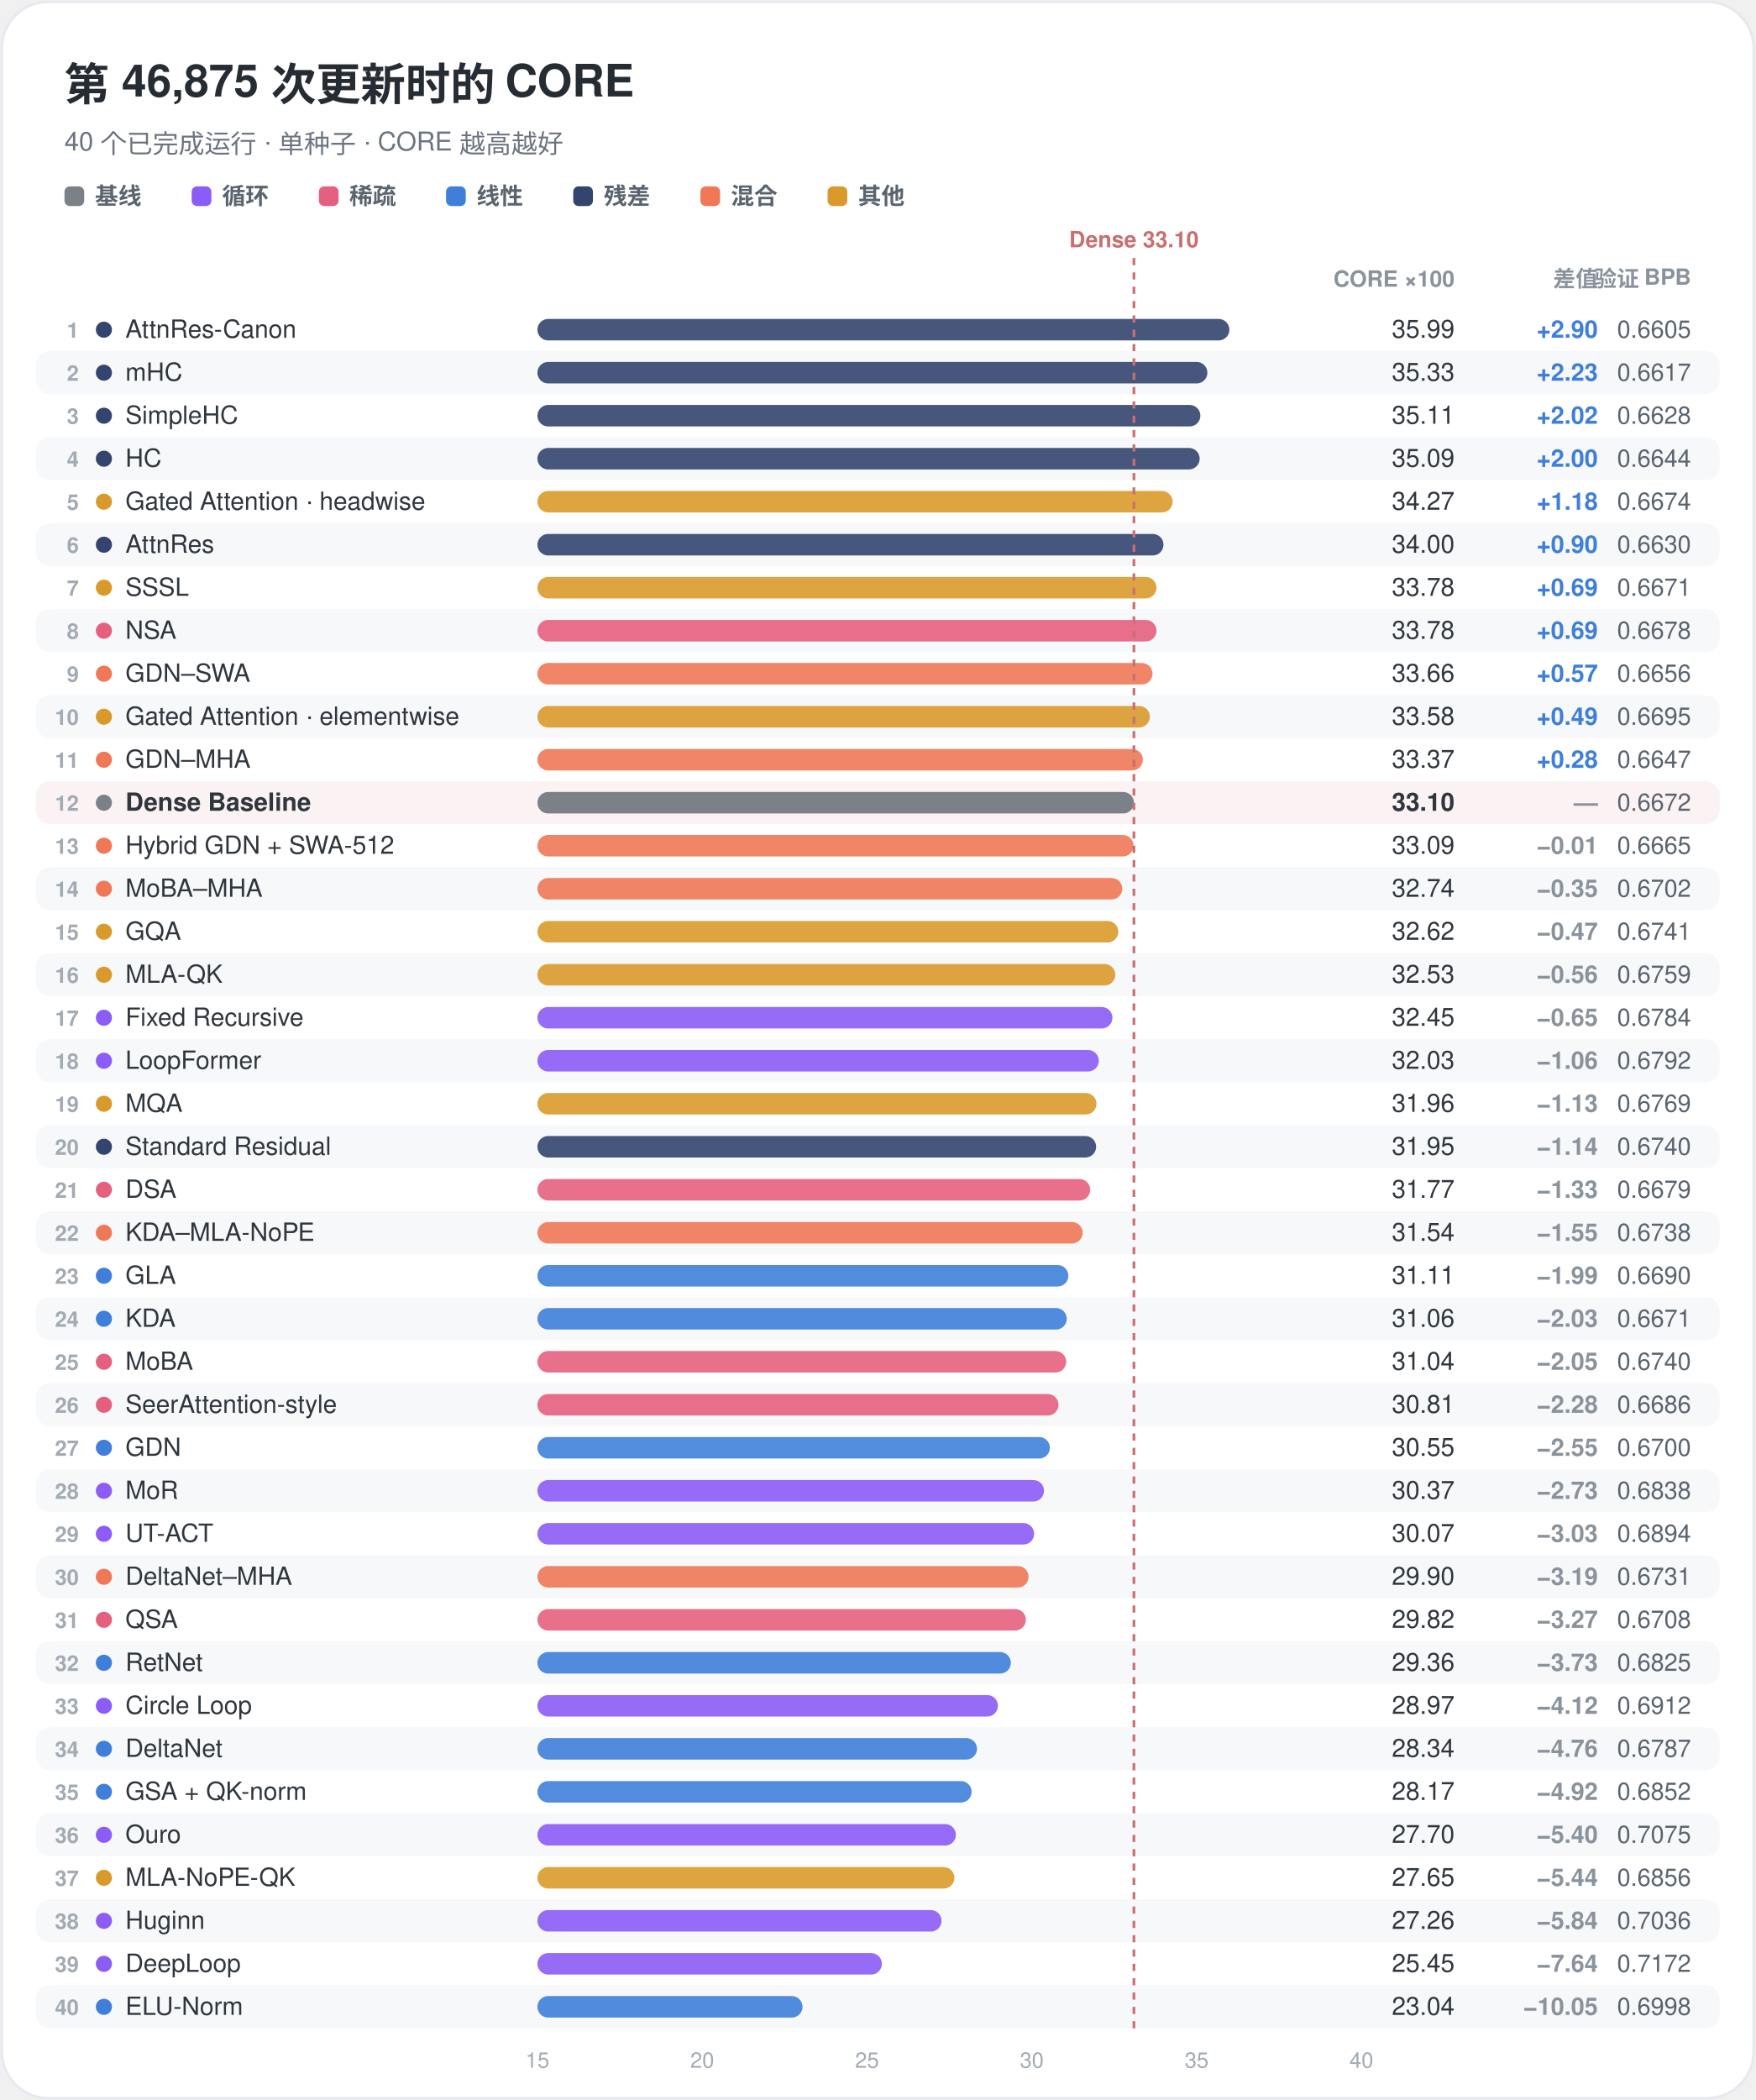
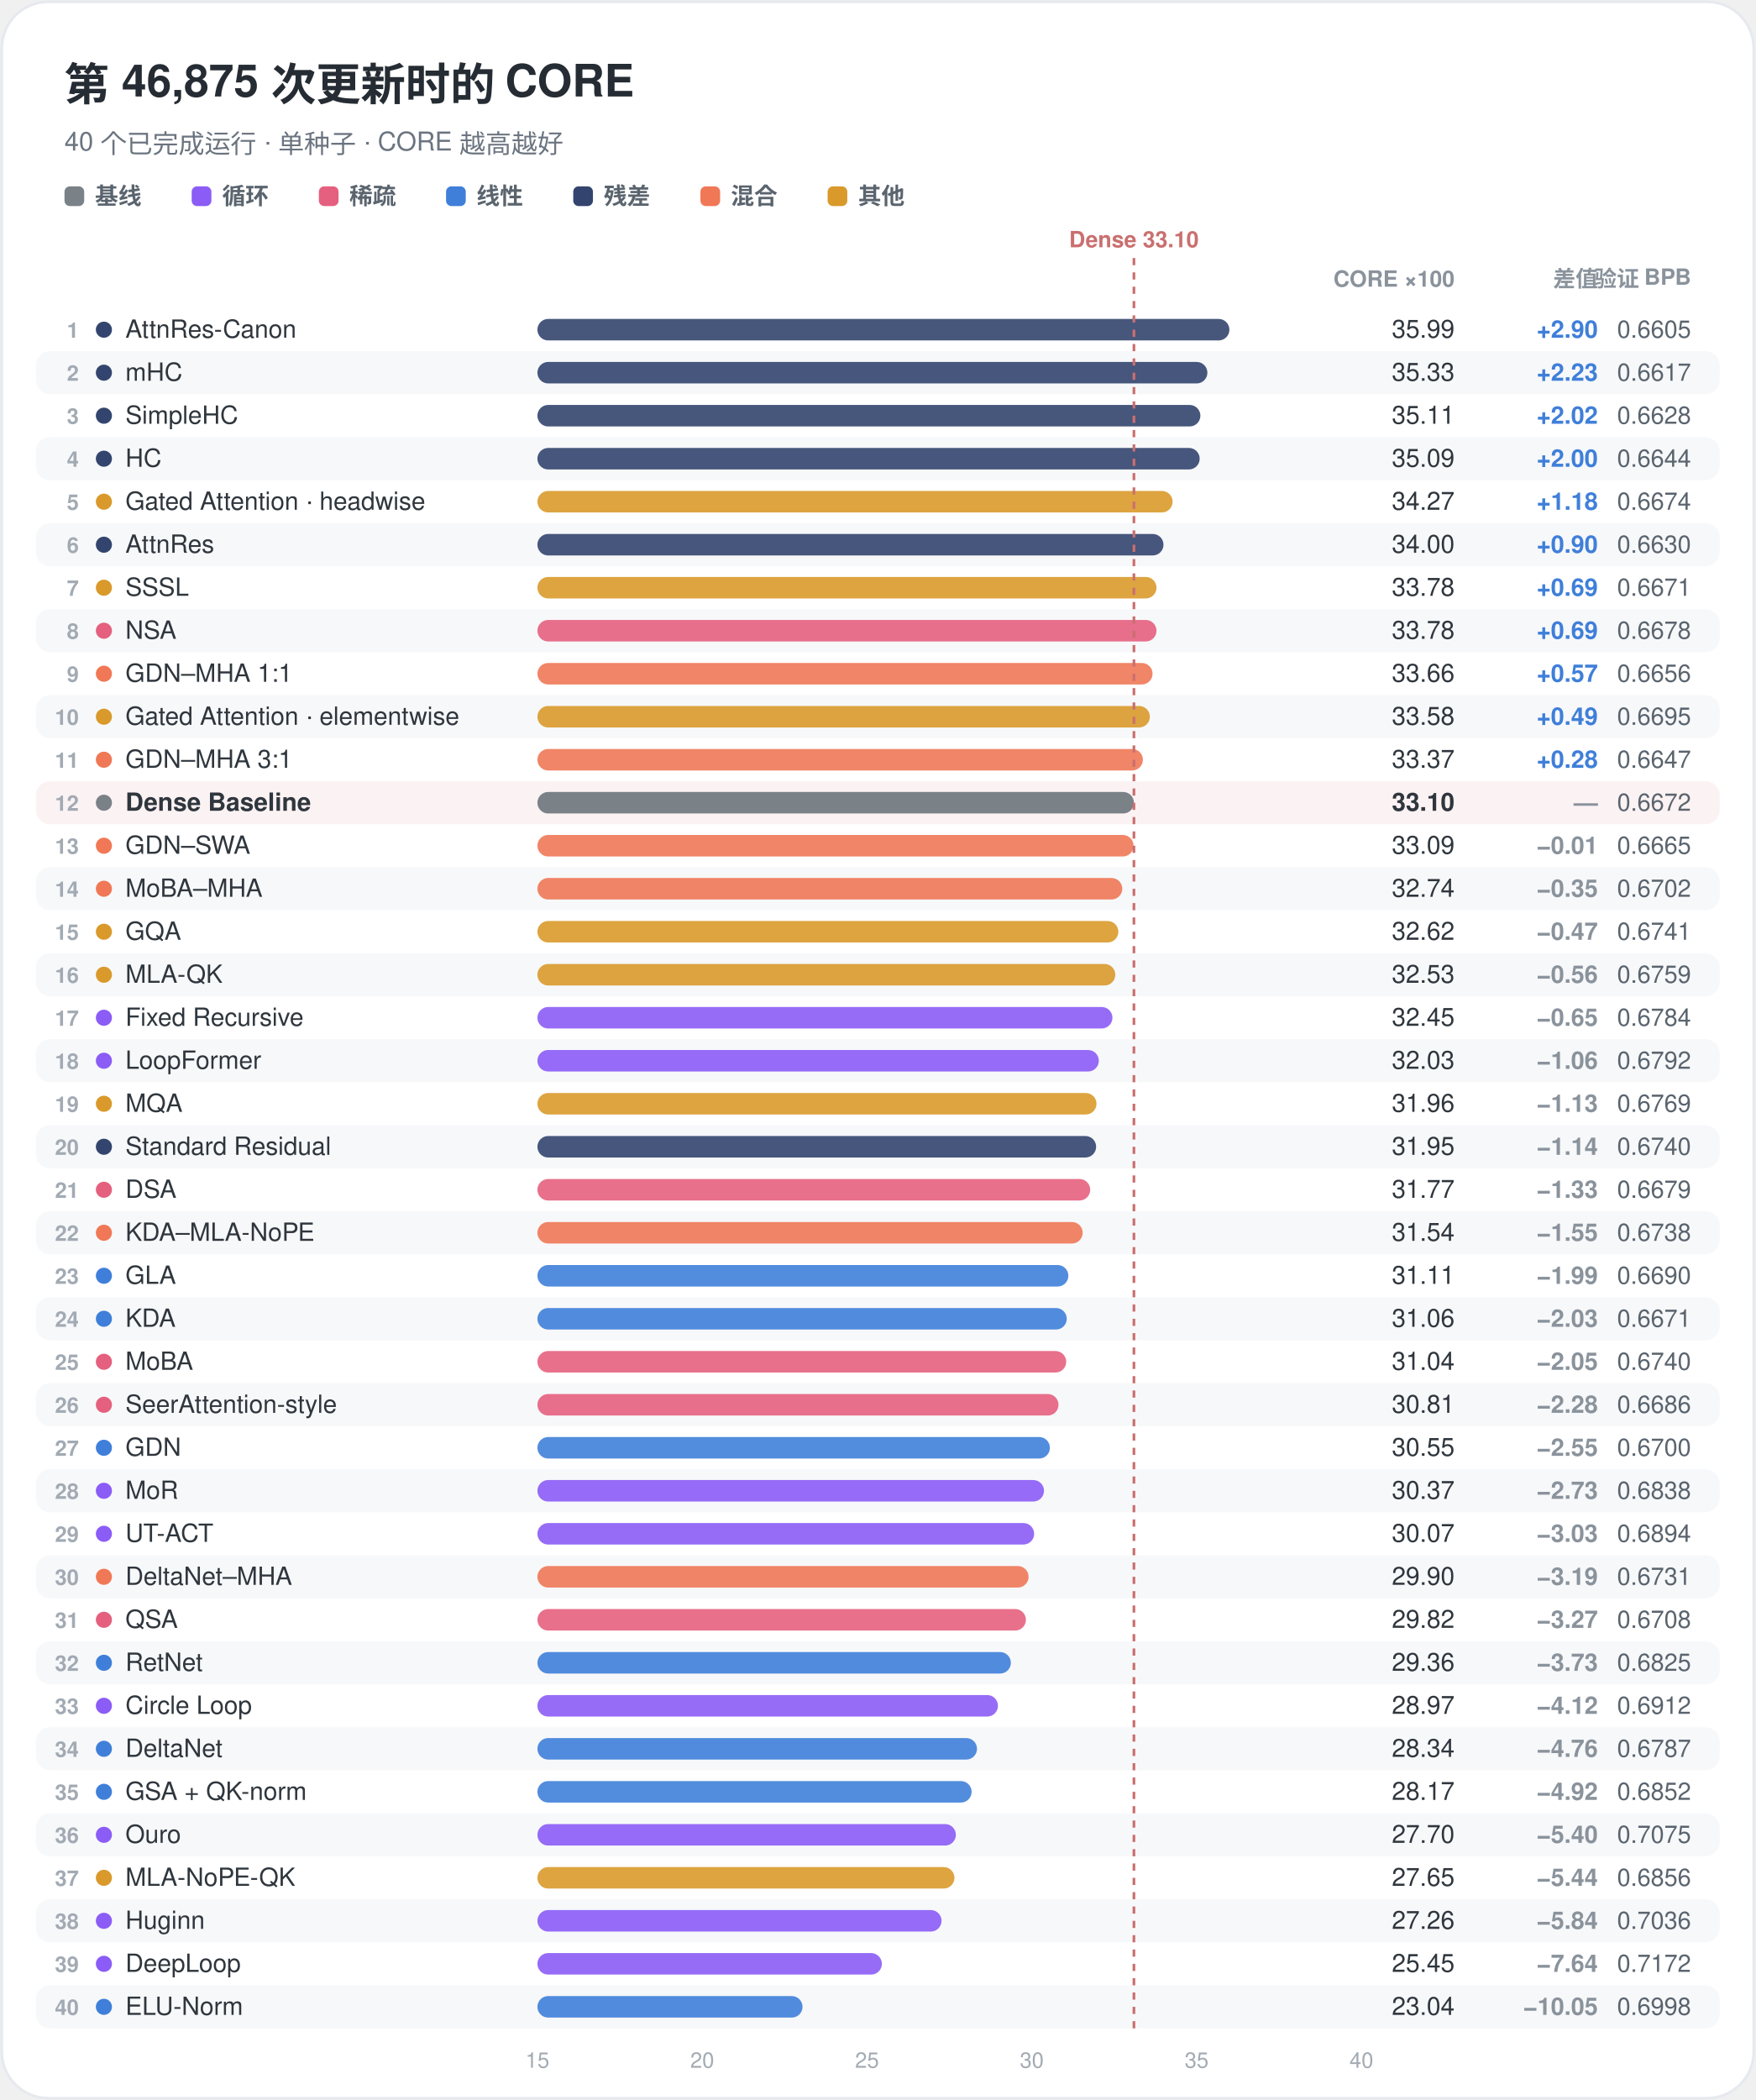
<svg xmlns="http://www.w3.org/2000/svg" width="980" height="1172" viewBox="0 0 980 1172" font-family="'Avenir Next','Segoe UI',-apple-system,Helvetica,Arial,'PingFang SC','Microsoft YaHei',sans-serif">
  <rect x="1" y="1" width="978" height="1170" rx="26" fill="#FFFFFF" stroke="#E6E9EE" stroke-width="1.5" />
  <text x="36" y="56" font-size="25" font-weight="700" fill="#262C33">第 46,875 次更新时的 CORE</text>
  <text x="36" y="84" font-size="14.5" fill="#6B7480">40 个已完成运行 · 单种子 · CORE 越高越好</text>
  <rect x="36" y="104" width="11" height="11" rx="3" fill="#7A8288" />
  <text x="53" y="114" font-size="13" font-weight="600" fill="#5A646E">基线</text>
  <rect x="107" y="104" width="11" height="11" rx="3" fill="#8B5CF6" />
  <text x="124" y="114" font-size="13" font-weight="600" fill="#5A646E">循环</text>
  <rect x="178" y="104" width="11" height="11" rx="3" fill="#E5607E" />
  <text x="195" y="114" font-size="13" font-weight="600" fill="#5A646E">稀疏</text>
  <rect x="249" y="104" width="11" height="11" rx="3" fill="#3F7FD9" />
  <text x="266" y="114" font-size="13" font-weight="600" fill="#5A646E">线性</text>
  <rect x="320" y="104" width="11" height="11" rx="3" fill="#33456E" />
  <text x="337" y="114" font-size="13" font-weight="600" fill="#5A646E">残差</text>
  <rect x="391" y="104" width="11" height="11" rx="3" fill="#F07856" />
  <text x="408" y="114" font-size="13" font-weight="600" fill="#5A646E">混合</text>
  <rect x="462" y="104" width="11" height="11" rx="3" fill="#D99A2B" />
  <text x="479" y="114" font-size="13" font-weight="600" fill="#5A646E">其他</text>
  <text x="812" y="160" font-size="12.5" font-weight="700" fill="#8A939C" text-anchor="end">CORE ×100</text>
  <text x="892" y="160" font-size="12.5" font-weight="700" fill="#8A939C" text-anchor="end">差值</text>
  <text x="944" y="160" font-size="12.5" font-weight="700" fill="#8A939C" text-anchor="end">验证 BPB</text>
  <text x="44" y="188.5" font-size="12" font-weight="600" fill="#A2AAB3" text-anchor="end">1</text>
  <circle cx="58" cy="184" r="4.5" fill="#33456E" />
  <text x="70" y="188.5" font-size="14" font-weight="500" fill="#2F363D">AttnRes-Canon</text>
  <rect x="300" y="178" width="386.3" height="12" rx="6" fill="#33456E" opacity="0.9" />
  <text x="812" y="188.5" font-size="14" font-weight="500" fill="#2F363D" text-anchor="end">35.99</text>
  <text x="892" y="188.5" font-size="13.5" font-weight="700" fill="#3F7FD9" text-anchor="end">+2.90</text>
  <text x="944" y="188.5" font-size="13.5" fill="#5A646E" text-anchor="end">0.6605</text>
  <rect x="20" y="196" width="940" height="24" rx="8" fill="#F7F8FA" />
  <text x="44" y="212.5" font-size="12" font-weight="600" fill="#A2AAB3" text-anchor="end">2</text>
  <circle cx="58" cy="208" r="4.5" fill="#33456E" />
  <text x="70" y="212.5" font-size="14" font-weight="500" fill="#2F363D">mHC</text>
  <rect x="300" y="202" width="374.0" height="12" rx="6" fill="#33456E" opacity="0.9" />
  <text x="812" y="212.5" font-size="14" font-weight="500" fill="#2F363D" text-anchor="end">35.33</text>
  <text x="892" y="212.5" font-size="13.5" font-weight="700" fill="#3F7FD9" text-anchor="end">+2.23</text>
  <text x="944" y="212.5" font-size="13.5" fill="#5A646E" text-anchor="end">0.6617</text>
  <text x="44" y="236.5" font-size="12" font-weight="600" fill="#A2AAB3" text-anchor="end">3</text>
  <circle cx="58" cy="232" r="4.5" fill="#33456E" />
  <text x="70" y="236.5" font-size="14" font-weight="500" fill="#2F363D">SimpleHC</text>
  <rect x="300" y="226" width="370.1" height="12" rx="6" fill="#33456E" opacity="0.9" />
  <text x="812" y="236.5" font-size="14" font-weight="500" fill="#2F363D" text-anchor="end">35.11</text>
  <text x="892" y="236.5" font-size="13.5" font-weight="700" fill="#3F7FD9" text-anchor="end">+2.02</text>
  <text x="944" y="236.5" font-size="13.5" fill="#5A646E" text-anchor="end">0.6628</text>
  <rect x="20" y="244" width="940" height="24" rx="8" fill="#F7F8FA" />
  <text x="44" y="260.5" font-size="12" font-weight="600" fill="#A2AAB3" text-anchor="end">4</text>
  <circle cx="58" cy="256" r="4.5" fill="#33456E" />
  <text x="70" y="260.5" font-size="14" font-weight="500" fill="#2F363D">HC</text>
  <rect x="300" y="250" width="369.7" height="12" rx="6" fill="#33456E" opacity="0.9" />
  <text x="812" y="260.5" font-size="14" font-weight="500" fill="#2F363D" text-anchor="end">35.09</text>
  <text x="892" y="260.5" font-size="13.5" font-weight="700" fill="#3F7FD9" text-anchor="end">+2.00</text>
  <text x="944" y="260.5" font-size="13.5" fill="#5A646E" text-anchor="end">0.6644</text>
  <text x="44" y="284.5" font-size="12" font-weight="600" fill="#A2AAB3" text-anchor="end">5</text>
  <circle cx="58" cy="280" r="4.5" fill="#D99A2B" />
  <text x="70" y="284.5" font-size="14" font-weight="500" fill="#2F363D">Gated Attention · headwise</text>
  <rect x="300" y="274" width="354.6" height="12" rx="6" fill="#D99A2B" opacity="0.9" />
  <text x="812" y="284.5" font-size="14" font-weight="500" fill="#2F363D" text-anchor="end">34.27</text>
  <text x="892" y="284.5" font-size="13.5" font-weight="700" fill="#3F7FD9" text-anchor="end">+1.18</text>
  <text x="944" y="284.5" font-size="13.5" fill="#5A646E" text-anchor="end">0.6674</text>
  <rect x="20" y="292" width="940" height="24" rx="8" fill="#F7F8FA" />
  <text x="44" y="308.5" font-size="12" font-weight="600" fill="#A2AAB3" text-anchor="end">6</text>
  <circle cx="58" cy="304" r="4.5" fill="#33456E" />
  <text x="70" y="308.5" font-size="14" font-weight="500" fill="#2F363D">AttnRes</text>
  <rect x="300" y="298" width="349.5" height="12" rx="6" fill="#33456E" opacity="0.9" />
  <text x="812" y="308.5" font-size="14" font-weight="500" fill="#2F363D" text-anchor="end">34.00</text>
  <text x="892" y="308.5" font-size="13.5" font-weight="700" fill="#3F7FD9" text-anchor="end">+0.90</text>
  <text x="944" y="308.5" font-size="13.5" fill="#5A646E" text-anchor="end">0.6630</text>
  <text x="44" y="332.5" font-size="12" font-weight="600" fill="#A2AAB3" text-anchor="end">7</text>
  <circle cx="58" cy="328" r="4.5" fill="#D99A2B" />
  <text x="70" y="332.5" font-size="14" font-weight="500" fill="#2F363D">SSSL</text>
  <rect x="300" y="322" width="345.6" height="12" rx="6" fill="#D99A2B" opacity="0.9" />
  <text x="812" y="332.5" font-size="14" font-weight="500" fill="#2F363D" text-anchor="end">33.78</text>
  <text x="892" y="332.5" font-size="13.5" font-weight="700" fill="#3F7FD9" text-anchor="end">+0.69</text>
  <text x="944" y="332.5" font-size="13.5" fill="#5A646E" text-anchor="end">0.6671</text>
  <rect x="20" y="340" width="940" height="24" rx="8" fill="#F7F8FA" />
  <text x="44" y="356.5" font-size="12" font-weight="600" fill="#A2AAB3" text-anchor="end">8</text>
  <circle cx="58" cy="352" r="4.5" fill="#E5607E" />
  <text x="70" y="356.5" font-size="14" font-weight="500" fill="#2F363D">NSA</text>
  <rect x="300" y="346" width="345.6" height="12" rx="6" fill="#E5607E" opacity="0.9" />
  <text x="812" y="356.5" font-size="14" font-weight="500" fill="#2F363D" text-anchor="end">33.78</text>
  <text x="892" y="356.5" font-size="13.5" font-weight="700" fill="#3F7FD9" text-anchor="end">+0.69</text>
  <text x="944" y="356.5" font-size="13.5" fill="#5A646E" text-anchor="end">0.6678</text>
  <text x="44" y="380.5" font-size="12" font-weight="600" fill="#A2AAB3" text-anchor="end">9</text>
  <circle cx="58" cy="376" r="4.5" fill="#F07856" />
-   <text x="70" y="380.5" font-size="14" font-weight="500" fill="#2F363D">GDN–SWA</text>
+   <text x="70" y="380.5" font-size="14" font-weight="500" fill="#2F363D">GDN–MHA 1:1</text>
  <rect x="300" y="370" width="343.4" height="12" rx="6" fill="#F07856" opacity="0.9" />
  <text x="812" y="380.5" font-size="14" font-weight="500" fill="#2F363D" text-anchor="end">33.66</text>
  <text x="892" y="380.5" font-size="13.5" font-weight="700" fill="#3F7FD9" text-anchor="end">+0.57</text>
  <text x="944" y="380.5" font-size="13.5" fill="#5A646E" text-anchor="end">0.6656</text>
  <rect x="20" y="388" width="940" height="24" rx="8" fill="#F7F8FA" />
  <text x="44" y="404.5" font-size="12" font-weight="600" fill="#A2AAB3" text-anchor="end">10</text>
  <circle cx="58" cy="400" r="4.5" fill="#D99A2B" />
  <text x="70" y="404.5" font-size="14" font-weight="500" fill="#2F363D">Gated Attention · elementwise</text>
  <rect x="300" y="394" width="341.9" height="12" rx="6" fill="#D99A2B" opacity="0.9" />
  <text x="812" y="404.5" font-size="14" font-weight="500" fill="#2F363D" text-anchor="end">33.58</text>
  <text x="892" y="404.5" font-size="13.5" font-weight="700" fill="#3F7FD9" text-anchor="end">+0.49</text>
  <text x="944" y="404.5" font-size="13.5" fill="#5A646E" text-anchor="end">0.6695</text>
  <text x="44" y="428.5" font-size="12" font-weight="600" fill="#A2AAB3" text-anchor="end">11</text>
  <circle cx="58" cy="424" r="4.5" fill="#F07856" />
-   <text x="70" y="428.5" font-size="14" font-weight="500" fill="#2F363D">GDN–MHA</text>
+   <text x="70" y="428.5" font-size="14" font-weight="500" fill="#2F363D">GDN–MHA 3:1</text>
  <rect x="300" y="418" width="338.0" height="12" rx="6" fill="#F07856" opacity="0.9" />
  <text x="812" y="428.5" font-size="14" font-weight="500" fill="#2F363D" text-anchor="end">33.37</text>
  <text x="892" y="428.5" font-size="13.5" font-weight="700" fill="#3F7FD9" text-anchor="end">+0.28</text>
  <text x="944" y="428.5" font-size="13.5" fill="#5A646E" text-anchor="end">0.6647</text>
  <rect x="20" y="436" width="940" height="24" rx="8" fill="#FBF2F3" />
  <text x="44" y="452.5" font-size="12" font-weight="600" fill="#A2AAB3" text-anchor="end">12</text>
  <circle cx="58" cy="448" r="4.5" fill="#7A8288" />
  <text x="70" y="452.5" font-size="14" font-weight="700" fill="#2F363D">Dense Baseline</text>
  <rect x="300" y="442" width="333.0" height="12" rx="6" fill="#7A8288" opacity="1" />
  <text x="812" y="452.5" font-size="14" font-weight="700" fill="#2F363D" text-anchor="end">33.10</text>
  <text x="892" y="452.5" font-size="13.5" font-weight="700" fill="#8A939C" text-anchor="end">—</text>
  <text x="944" y="452.5" font-size="13.5" fill="#5A646E" text-anchor="end">0.6672</text>
  <text x="44" y="476.5" font-size="12" font-weight="600" fill="#A2AAB3" text-anchor="end">13</text>
  <circle cx="58" cy="472" r="4.5" fill="#F07856" />
-   <text x="70" y="476.5" font-size="14" font-weight="500" fill="#2F363D">Hybrid GDN + SWA-512</text>
+   <text x="70" y="476.5" font-size="14" font-weight="500" fill="#2F363D">GDN–SWA</text>
  <rect x="300" y="466" width="332.8" height="12" rx="6" fill="#F07856" opacity="0.9" />
  <text x="812" y="476.5" font-size="14" font-weight="500" fill="#2F363D" text-anchor="end">33.09</text>
  <text x="892" y="476.5" font-size="13.5" font-weight="700" fill="#8A939C" text-anchor="end">−0.01</text>
  <text x="944" y="476.5" font-size="13.5" fill="#5A646E" text-anchor="end">0.6665</text>
  <rect x="20" y="484" width="940" height="24" rx="8" fill="#F7F8FA" />
  <text x="44" y="500.5" font-size="12" font-weight="600" fill="#A2AAB3" text-anchor="end">14</text>
  <circle cx="58" cy="496" r="4.5" fill="#F07856" />
  <text x="70" y="500.5" font-size="14" font-weight="500" fill="#2F363D">MoBA–MHA</text>
  <rect x="300" y="490" width="326.5" height="12" rx="6" fill="#F07856" opacity="0.9" />
  <text x="812" y="500.5" font-size="14" font-weight="500" fill="#2F363D" text-anchor="end">32.74</text>
  <text x="892" y="500.5" font-size="13.5" font-weight="700" fill="#8A939C" text-anchor="end">−0.35</text>
  <text x="944" y="500.5" font-size="13.5" fill="#5A646E" text-anchor="end">0.6702</text>
  <text x="44" y="524.5" font-size="12" font-weight="600" fill="#A2AAB3" text-anchor="end">15</text>
  <circle cx="58" cy="520" r="4.5" fill="#D99A2B" />
  <text x="70" y="524.5" font-size="14" font-weight="500" fill="#2F363D">GQA</text>
  <rect x="300" y="514" width="324.3" height="12" rx="6" fill="#D99A2B" opacity="0.9" />
  <text x="812" y="524.5" font-size="14" font-weight="500" fill="#2F363D" text-anchor="end">32.62</text>
  <text x="892" y="524.5" font-size="13.5" font-weight="700" fill="#8A939C" text-anchor="end">−0.47</text>
  <text x="944" y="524.5" font-size="13.5" fill="#5A646E" text-anchor="end">0.6741</text>
  <rect x="20" y="532" width="940" height="24" rx="8" fill="#F7F8FA" />
  <text x="44" y="548.5" font-size="12" font-weight="600" fill="#A2AAB3" text-anchor="end">16</text>
  <circle cx="58" cy="544" r="4.5" fill="#D99A2B" />
  <text x="70" y="548.5" font-size="14" font-weight="500" fill="#2F363D">MLA-QK</text>
  <rect x="300" y="538" width="322.6" height="12" rx="6" fill="#D99A2B" opacity="0.9" />
  <text x="812" y="548.5" font-size="14" font-weight="500" fill="#2F363D" text-anchor="end">32.53</text>
  <text x="892" y="548.5" font-size="13.5" font-weight="700" fill="#8A939C" text-anchor="end">−0.56</text>
  <text x="944" y="548.5" font-size="13.5" fill="#5A646E" text-anchor="end">0.6759</text>
  <text x="44" y="572.5" font-size="12" font-weight="600" fill="#A2AAB3" text-anchor="end">17</text>
  <circle cx="58" cy="568" r="4.5" fill="#8B5CF6" />
  <text x="70" y="572.5" font-size="14" font-weight="500" fill="#2F363D">Fixed Recursive</text>
  <rect x="300" y="562" width="321.0" height="12" rx="6" fill="#8B5CF6" opacity="0.9" />
  <text x="812" y="572.5" font-size="14" font-weight="500" fill="#2F363D" text-anchor="end">32.45</text>
  <text x="892" y="572.5" font-size="13.5" font-weight="700" fill="#8A939C" text-anchor="end">−0.65</text>
  <text x="944" y="572.5" font-size="13.5" fill="#5A646E" text-anchor="end">0.6784</text>
  <rect x="20" y="580" width="940" height="24" rx="8" fill="#F7F8FA" />
  <text x="44" y="596.5" font-size="12" font-weight="600" fill="#A2AAB3" text-anchor="end">18</text>
  <circle cx="58" cy="592" r="4.5" fill="#8B5CF6" />
  <text x="70" y="596.5" font-size="14" font-weight="500" fill="#2F363D">LoopFormer</text>
  <rect x="300" y="586" width="313.4" height="12" rx="6" fill="#8B5CF6" opacity="0.9" />
  <text x="812" y="596.5" font-size="14" font-weight="500" fill="#2F363D" text-anchor="end">32.03</text>
  <text x="892" y="596.5" font-size="13.5" font-weight="700" fill="#8A939C" text-anchor="end">−1.06</text>
  <text x="944" y="596.5" font-size="13.5" fill="#5A646E" text-anchor="end">0.6792</text>
  <text x="44" y="620.5" font-size="12" font-weight="600" fill="#A2AAB3" text-anchor="end">19</text>
  <circle cx="58" cy="616" r="4.5" fill="#D99A2B" />
  <text x="70" y="620.5" font-size="14" font-weight="500" fill="#2F363D">MQA</text>
  <rect x="300" y="610" width="312.1" height="12" rx="6" fill="#D99A2B" opacity="0.9" />
  <text x="812" y="620.5" font-size="14" font-weight="500" fill="#2F363D" text-anchor="end">31.96</text>
  <text x="892" y="620.5" font-size="13.5" font-weight="700" fill="#8A939C" text-anchor="end">−1.13</text>
  <text x="944" y="620.5" font-size="13.5" fill="#5A646E" text-anchor="end">0.6769</text>
  <rect x="20" y="628" width="940" height="24" rx="8" fill="#F7F8FA" />
  <text x="44" y="644.5" font-size="12" font-weight="600" fill="#A2AAB3" text-anchor="end">20</text>
  <circle cx="58" cy="640" r="4.5" fill="#33456E" />
  <text x="70" y="644.5" font-size="14" font-weight="500" fill="#2F363D">Standard Residual</text>
  <rect x="300" y="634" width="311.9" height="12" rx="6" fill="#33456E" opacity="0.9" />
  <text x="812" y="644.5" font-size="14" font-weight="500" fill="#2F363D" text-anchor="end">31.95</text>
  <text x="892" y="644.5" font-size="13.5" font-weight="700" fill="#8A939C" text-anchor="end">−1.14</text>
  <text x="944" y="644.5" font-size="13.5" fill="#5A646E" text-anchor="end">0.6740</text>
  <text x="44" y="668.5" font-size="12" font-weight="600" fill="#A2AAB3" text-anchor="end">21</text>
  <circle cx="58" cy="664" r="4.5" fill="#E5607E" />
  <text x="70" y="668.5" font-size="14" font-weight="500" fill="#2F363D">DSA</text>
  <rect x="300" y="658" width="308.6" height="12" rx="6" fill="#E5607E" opacity="0.9" />
  <text x="812" y="668.5" font-size="14" font-weight="500" fill="#2F363D" text-anchor="end">31.77</text>
  <text x="892" y="668.5" font-size="13.5" font-weight="700" fill="#8A939C" text-anchor="end">−1.33</text>
  <text x="944" y="668.5" font-size="13.5" fill="#5A646E" text-anchor="end">0.6679</text>
  <rect x="20" y="676" width="940" height="24" rx="8" fill="#F7F8FA" />
  <text x="44" y="692.5" font-size="12" font-weight="600" fill="#A2AAB3" text-anchor="end">22</text>
  <circle cx="58" cy="688" r="4.5" fill="#F07856" />
  <text x="70" y="692.5" font-size="14" font-weight="500" fill="#2F363D">KDA–MLA-NoPE</text>
  <rect x="300" y="682" width="304.4" height="12" rx="6" fill="#F07856" opacity="0.9" />
  <text x="812" y="692.5" font-size="14" font-weight="500" fill="#2F363D" text-anchor="end">31.54</text>
  <text x="892" y="692.5" font-size="13.5" font-weight="700" fill="#8A939C" text-anchor="end">−1.55</text>
  <text x="944" y="692.5" font-size="13.5" fill="#5A646E" text-anchor="end">0.6738</text>
  <text x="44" y="716.5" font-size="12" font-weight="600" fill="#A2AAB3" text-anchor="end">23</text>
  <circle cx="58" cy="712" r="4.5" fill="#3F7FD9" />
  <text x="70" y="716.5" font-size="14" font-weight="500" fill="#2F363D">GLA</text>
  <rect x="300" y="706" width="296.4" height="12" rx="6" fill="#3F7FD9" opacity="0.9" />
  <text x="812" y="716.5" font-size="14" font-weight="500" fill="#2F363D" text-anchor="end">31.11</text>
  <text x="892" y="716.5" font-size="13.5" font-weight="700" fill="#8A939C" text-anchor="end">−1.99</text>
  <text x="944" y="716.5" font-size="13.5" fill="#5A646E" text-anchor="end">0.6690</text>
  <rect x="20" y="724" width="940" height="24" rx="8" fill="#F7F8FA" />
  <text x="44" y="740.5" font-size="12" font-weight="600" fill="#A2AAB3" text-anchor="end">24</text>
  <circle cx="58" cy="736" r="4.5" fill="#3F7FD9" />
  <text x="70" y="740.5" font-size="14" font-weight="500" fill="#2F363D">KDA</text>
  <rect x="300" y="730" width="295.5" height="12" rx="6" fill="#3F7FD9" opacity="0.9" />
  <text x="812" y="740.5" font-size="14" font-weight="500" fill="#2F363D" text-anchor="end">31.06</text>
  <text x="892" y="740.5" font-size="13.5" font-weight="700" fill="#8A939C" text-anchor="end">−2.03</text>
  <text x="944" y="740.5" font-size="13.5" fill="#5A646E" text-anchor="end">0.6671</text>
  <text x="44" y="764.5" font-size="12" font-weight="600" fill="#A2AAB3" text-anchor="end">25</text>
  <circle cx="58" cy="760" r="4.5" fill="#E5607E" />
  <text x="70" y="764.5" font-size="14" font-weight="500" fill="#2F363D">MoBA</text>
  <rect x="300" y="754" width="295.2" height="12" rx="6" fill="#E5607E" opacity="0.9" />
  <text x="812" y="764.5" font-size="14" font-weight="500" fill="#2F363D" text-anchor="end">31.04</text>
  <text x="892" y="764.5" font-size="13.5" font-weight="700" fill="#8A939C" text-anchor="end">−2.05</text>
  <text x="944" y="764.5" font-size="13.5" fill="#5A646E" text-anchor="end">0.6740</text>
  <rect x="20" y="772" width="940" height="24" rx="8" fill="#F7F8FA" />
  <text x="44" y="788.5" font-size="12" font-weight="600" fill="#A2AAB3" text-anchor="end">26</text>
  <circle cx="58" cy="784" r="4.5" fill="#E5607E" />
  <text x="70" y="788.5" font-size="14" font-weight="500" fill="#2F363D">SeerAttention-style</text>
  <rect x="300" y="778" width="290.9" height="12" rx="6" fill="#E5607E" opacity="0.9" />
  <text x="812" y="788.5" font-size="14" font-weight="500" fill="#2F363D" text-anchor="end">30.81</text>
  <text x="892" y="788.5" font-size="13.5" font-weight="700" fill="#8A939C" text-anchor="end">−2.28</text>
  <text x="944" y="788.5" font-size="13.5" fill="#5A646E" text-anchor="end">0.6686</text>
  <text x="44" y="812.5" font-size="12" font-weight="600" fill="#A2AAB3" text-anchor="end">27</text>
  <circle cx="58" cy="808" r="4.5" fill="#3F7FD9" />
  <text x="70" y="812.5" font-size="14" font-weight="500" fill="#2F363D">GDN</text>
  <rect x="300" y="802" width="286.1" height="12" rx="6" fill="#3F7FD9" opacity="0.9" />
  <text x="812" y="812.5" font-size="14" font-weight="500" fill="#2F363D" text-anchor="end">30.55</text>
  <text x="892" y="812.5" font-size="13.5" font-weight="700" fill="#8A939C" text-anchor="end">−2.55</text>
  <text x="944" y="812.5" font-size="13.5" fill="#5A646E" text-anchor="end">0.6700</text>
  <rect x="20" y="820" width="940" height="24" rx="8" fill="#F7F8FA" />
  <text x="44" y="836.5" font-size="12" font-weight="600" fill="#A2AAB3" text-anchor="end">28</text>
  <circle cx="58" cy="832" r="4.5" fill="#8B5CF6" />
  <text x="70" y="836.5" font-size="14" font-weight="500" fill="#2F363D">MoR</text>
  <rect x="300" y="826" width="282.8" height="12" rx="6" fill="#8B5CF6" opacity="0.9" />
  <text x="812" y="836.5" font-size="14" font-weight="500" fill="#2F363D" text-anchor="end">30.37</text>
  <text x="892" y="836.5" font-size="13.5" font-weight="700" fill="#8A939C" text-anchor="end">−2.73</text>
  <text x="944" y="836.5" font-size="13.5" fill="#5A646E" text-anchor="end">0.6838</text>
  <text x="44" y="860.5" font-size="12" font-weight="600" fill="#A2AAB3" text-anchor="end">29</text>
  <circle cx="58" cy="856" r="4.5" fill="#8B5CF6" />
  <text x="70" y="860.5" font-size="14" font-weight="500" fill="#2F363D">UT-ACT</text>
  <rect x="300" y="850" width="277.3" height="12" rx="6" fill="#8B5CF6" opacity="0.9" />
  <text x="812" y="860.5" font-size="14" font-weight="500" fill="#2F363D" text-anchor="end">30.07</text>
  <text x="892" y="860.5" font-size="13.5" font-weight="700" fill="#8A939C" text-anchor="end">−3.03</text>
  <text x="944" y="860.5" font-size="13.5" fill="#5A646E" text-anchor="end">0.6894</text>
  <rect x="20" y="868" width="940" height="24" rx="8" fill="#F7F8FA" />
  <text x="44" y="884.5" font-size="12" font-weight="600" fill="#A2AAB3" text-anchor="end">30</text>
  <circle cx="58" cy="880" r="4.5" fill="#F07856" />
  <text x="70" y="884.5" font-size="14" font-weight="500" fill="#2F363D">DeltaNet–MHA</text>
  <rect x="300" y="874" width="274.2" height="12" rx="6" fill="#F07856" opacity="0.9" />
  <text x="812" y="884.5" font-size="14" font-weight="500" fill="#2F363D" text-anchor="end">29.90</text>
  <text x="892" y="884.5" font-size="13.5" font-weight="700" fill="#8A939C" text-anchor="end">−3.19</text>
  <text x="944" y="884.5" font-size="13.5" fill="#5A646E" text-anchor="end">0.6731</text>
  <text x="44" y="908.5" font-size="12" font-weight="600" fill="#A2AAB3" text-anchor="end">31</text>
  <circle cx="58" cy="904" r="4.5" fill="#E5607E" />
  <text x="70" y="908.5" font-size="14" font-weight="500" fill="#2F363D">QSA</text>
  <rect x="300" y="898" width="272.7" height="12" rx="6" fill="#E5607E" opacity="0.9" />
  <text x="812" y="908.5" font-size="14" font-weight="500" fill="#2F363D" text-anchor="end">29.82</text>
  <text x="892" y="908.5" font-size="13.5" font-weight="700" fill="#8A939C" text-anchor="end">−3.27</text>
  <text x="944" y="908.5" font-size="13.5" fill="#5A646E" text-anchor="end">0.6708</text>
  <rect x="20" y="916" width="940" height="24" rx="8" fill="#F7F8FA" />
  <text x="44" y="932.5" font-size="12" font-weight="600" fill="#A2AAB3" text-anchor="end">32</text>
  <circle cx="58" cy="928" r="4.5" fill="#3F7FD9" />
  <text x="70" y="932.5" font-size="14" font-weight="500" fill="#2F363D">RetNet</text>
  <rect x="300" y="922" width="264.3" height="12" rx="6" fill="#3F7FD9" opacity="0.9" />
  <text x="812" y="932.5" font-size="14" font-weight="500" fill="#2F363D" text-anchor="end">29.36</text>
  <text x="892" y="932.5" font-size="13.5" font-weight="700" fill="#8A939C" text-anchor="end">−3.73</text>
  <text x="944" y="932.5" font-size="13.5" fill="#5A646E" text-anchor="end">0.6825</text>
  <text x="44" y="956.5" font-size="12" font-weight="600" fill="#A2AAB3" text-anchor="end">33</text>
  <circle cx="58" cy="952" r="4.5" fill="#8B5CF6" />
  <text x="70" y="956.5" font-size="14" font-weight="500" fill="#2F363D">Circle Loop</text>
  <rect x="300" y="946" width="257.1" height="12" rx="6" fill="#8B5CF6" opacity="0.9" />
  <text x="812" y="956.5" font-size="14" font-weight="500" fill="#2F363D" text-anchor="end">28.97</text>
  <text x="892" y="956.5" font-size="13.5" font-weight="700" fill="#8A939C" text-anchor="end">−4.12</text>
  <text x="944" y="956.5" font-size="13.5" fill="#5A646E" text-anchor="end">0.6912</text>
  <rect x="20" y="964" width="940" height="24" rx="8" fill="#F7F8FA" />
  <text x="44" y="980.5" font-size="12" font-weight="600" fill="#A2AAB3" text-anchor="end">34</text>
  <circle cx="58" cy="976" r="4.5" fill="#3F7FD9" />
  <text x="70" y="980.5" font-size="14" font-weight="500" fill="#2F363D">DeltaNet</text>
  <rect x="300" y="970" width="245.4" height="12" rx="6" fill="#3F7FD9" opacity="0.9" />
  <text x="812" y="980.5" font-size="14" font-weight="500" fill="#2F363D" text-anchor="end">28.34</text>
  <text x="892" y="980.5" font-size="13.5" font-weight="700" fill="#8A939C" text-anchor="end">−4.76</text>
  <text x="944" y="980.5" font-size="13.5" fill="#5A646E" text-anchor="end">0.6787</text>
  <text x="44" y="1004.5" font-size="12" font-weight="600" fill="#A2AAB3" text-anchor="end">35</text>
  <circle cx="58" cy="1000" r="4.5" fill="#3F7FD9" />
  <text x="70" y="1004.5" font-size="14" font-weight="500" fill="#2F363D">GSA + QK-norm</text>
  <rect x="300" y="994" width="242.4" height="12" rx="6" fill="#3F7FD9" opacity="0.9" />
  <text x="812" y="1004.5" font-size="14" font-weight="500" fill="#2F363D" text-anchor="end">28.17</text>
  <text x="892" y="1004.5" font-size="13.5" font-weight="700" fill="#8A939C" text-anchor="end">−4.92</text>
  <text x="944" y="1004.5" font-size="13.5" fill="#5A646E" text-anchor="end">0.6852</text>
  <rect x="20" y="1012" width="940" height="24" rx="8" fill="#F7F8FA" />
  <text x="44" y="1028.5" font-size="12" font-weight="600" fill="#A2AAB3" text-anchor="end">36</text>
  <circle cx="58" cy="1024" r="4.5" fill="#8B5CF6" />
  <text x="70" y="1028.5" font-size="14" font-weight="500" fill="#2F363D">Ouro</text>
  <rect x="300" y="1018" width="233.6" height="12" rx="6" fill="#8B5CF6" opacity="0.9" />
  <text x="812" y="1028.5" font-size="14" font-weight="500" fill="#2F363D" text-anchor="end">27.70</text>
  <text x="892" y="1028.5" font-size="13.5" font-weight="700" fill="#8A939C" text-anchor="end">−5.40</text>
  <text x="944" y="1028.5" font-size="13.5" fill="#5A646E" text-anchor="end">0.7075</text>
  <text x="44" y="1052.5" font-size="12" font-weight="600" fill="#A2AAB3" text-anchor="end">37</text>
  <circle cx="58" cy="1048" r="4.5" fill="#D99A2B" />
  <text x="70" y="1052.5" font-size="14" font-weight="500" fill="#2F363D">MLA-NoPE-QK</text>
  <rect x="300" y="1042" width="232.8" height="12" rx="6" fill="#D99A2B" opacity="0.9" />
  <text x="812" y="1052.5" font-size="14" font-weight="500" fill="#2F363D" text-anchor="end">27.65</text>
  <text x="892" y="1052.5" font-size="13.5" font-weight="700" fill="#8A939C" text-anchor="end">−5.44</text>
  <text x="944" y="1052.5" font-size="13.5" fill="#5A646E" text-anchor="end">0.6856</text>
  <rect x="20" y="1060" width="940" height="24" rx="8" fill="#F7F8FA" />
  <text x="44" y="1076.5" font-size="12" font-weight="600" fill="#A2AAB3" text-anchor="end">38</text>
  <circle cx="58" cy="1072" r="4.5" fill="#8B5CF6" />
  <text x="70" y="1076.5" font-size="14" font-weight="500" fill="#2F363D">Huginn</text>
  <rect x="300" y="1066" width="225.6" height="12" rx="6" fill="#8B5CF6" opacity="0.9" />
  <text x="812" y="1076.5" font-size="14" font-weight="500" fill="#2F363D" text-anchor="end">27.26</text>
  <text x="892" y="1076.5" font-size="13.5" font-weight="700" fill="#8A939C" text-anchor="end">−5.84</text>
  <text x="944" y="1076.5" font-size="13.5" fill="#5A646E" text-anchor="end">0.7036</text>
  <text x="44" y="1100.5" font-size="12" font-weight="600" fill="#A2AAB3" text-anchor="end">39</text>
  <circle cx="58" cy="1096" r="4.5" fill="#8B5CF6" />
  <text x="70" y="1100.5" font-size="14" font-weight="500" fill="#2F363D">DeepLoop</text>
  <rect x="300" y="1090" width="192.3" height="12" rx="6" fill="#8B5CF6" opacity="0.9" />
  <text x="812" y="1100.5" font-size="14" font-weight="500" fill="#2F363D" text-anchor="end">25.45</text>
  <text x="892" y="1100.5" font-size="13.5" font-weight="700" fill="#8A939C" text-anchor="end">−7.64</text>
  <text x="944" y="1100.5" font-size="13.5" fill="#5A646E" text-anchor="end">0.7172</text>
  <rect x="20" y="1108" width="940" height="24" rx="8" fill="#F7F8FA" />
  <text x="44" y="1124.5" font-size="12" font-weight="600" fill="#A2AAB3" text-anchor="end">40</text>
  <circle cx="58" cy="1120" r="4.5" fill="#3F7FD9" />
  <text x="70" y="1124.5" font-size="14" font-weight="500" fill="#2F363D">ELU-Norm</text>
  <rect x="300" y="1114" width="148.0" height="12" rx="6" fill="#3F7FD9" opacity="0.9" />
  <text x="812" y="1124.5" font-size="14" font-weight="500" fill="#2F363D" text-anchor="end">23.04</text>
  <text x="892" y="1124.5" font-size="13.5" font-weight="700" fill="#8A939C" text-anchor="end">−10.05</text>
  <text x="944" y="1124.5" font-size="13.5" fill="#5A646E" text-anchor="end">0.6998</text>
  <line x1="633.0" y1="144" x2="633.0" y2="1136" stroke="#CA6F6F" stroke-width="1.5" stroke-dasharray="4 4" />
  <text x="633.0" y="138" font-size="12.5" font-weight="700" fill="#CA6F6F" text-anchor="middle">Dense 33.10</text>
  <text x="300.0" y="1154" font-size="12" fill="#A2AAB3" text-anchor="middle">15</text>
  <text x="392.0" y="1154" font-size="12" fill="#A2AAB3" text-anchor="middle">20</text>
  <text x="484.0" y="1154" font-size="12" fill="#A2AAB3" text-anchor="middle">25</text>
  <text x="576.0" y="1154" font-size="12" fill="#A2AAB3" text-anchor="middle">30</text>
  <text x="668.0" y="1154" font-size="12" fill="#A2AAB3" text-anchor="middle">35</text>
  <text x="760.0" y="1154" font-size="12" fill="#A2AAB3" text-anchor="middle">40</text>
</svg>
